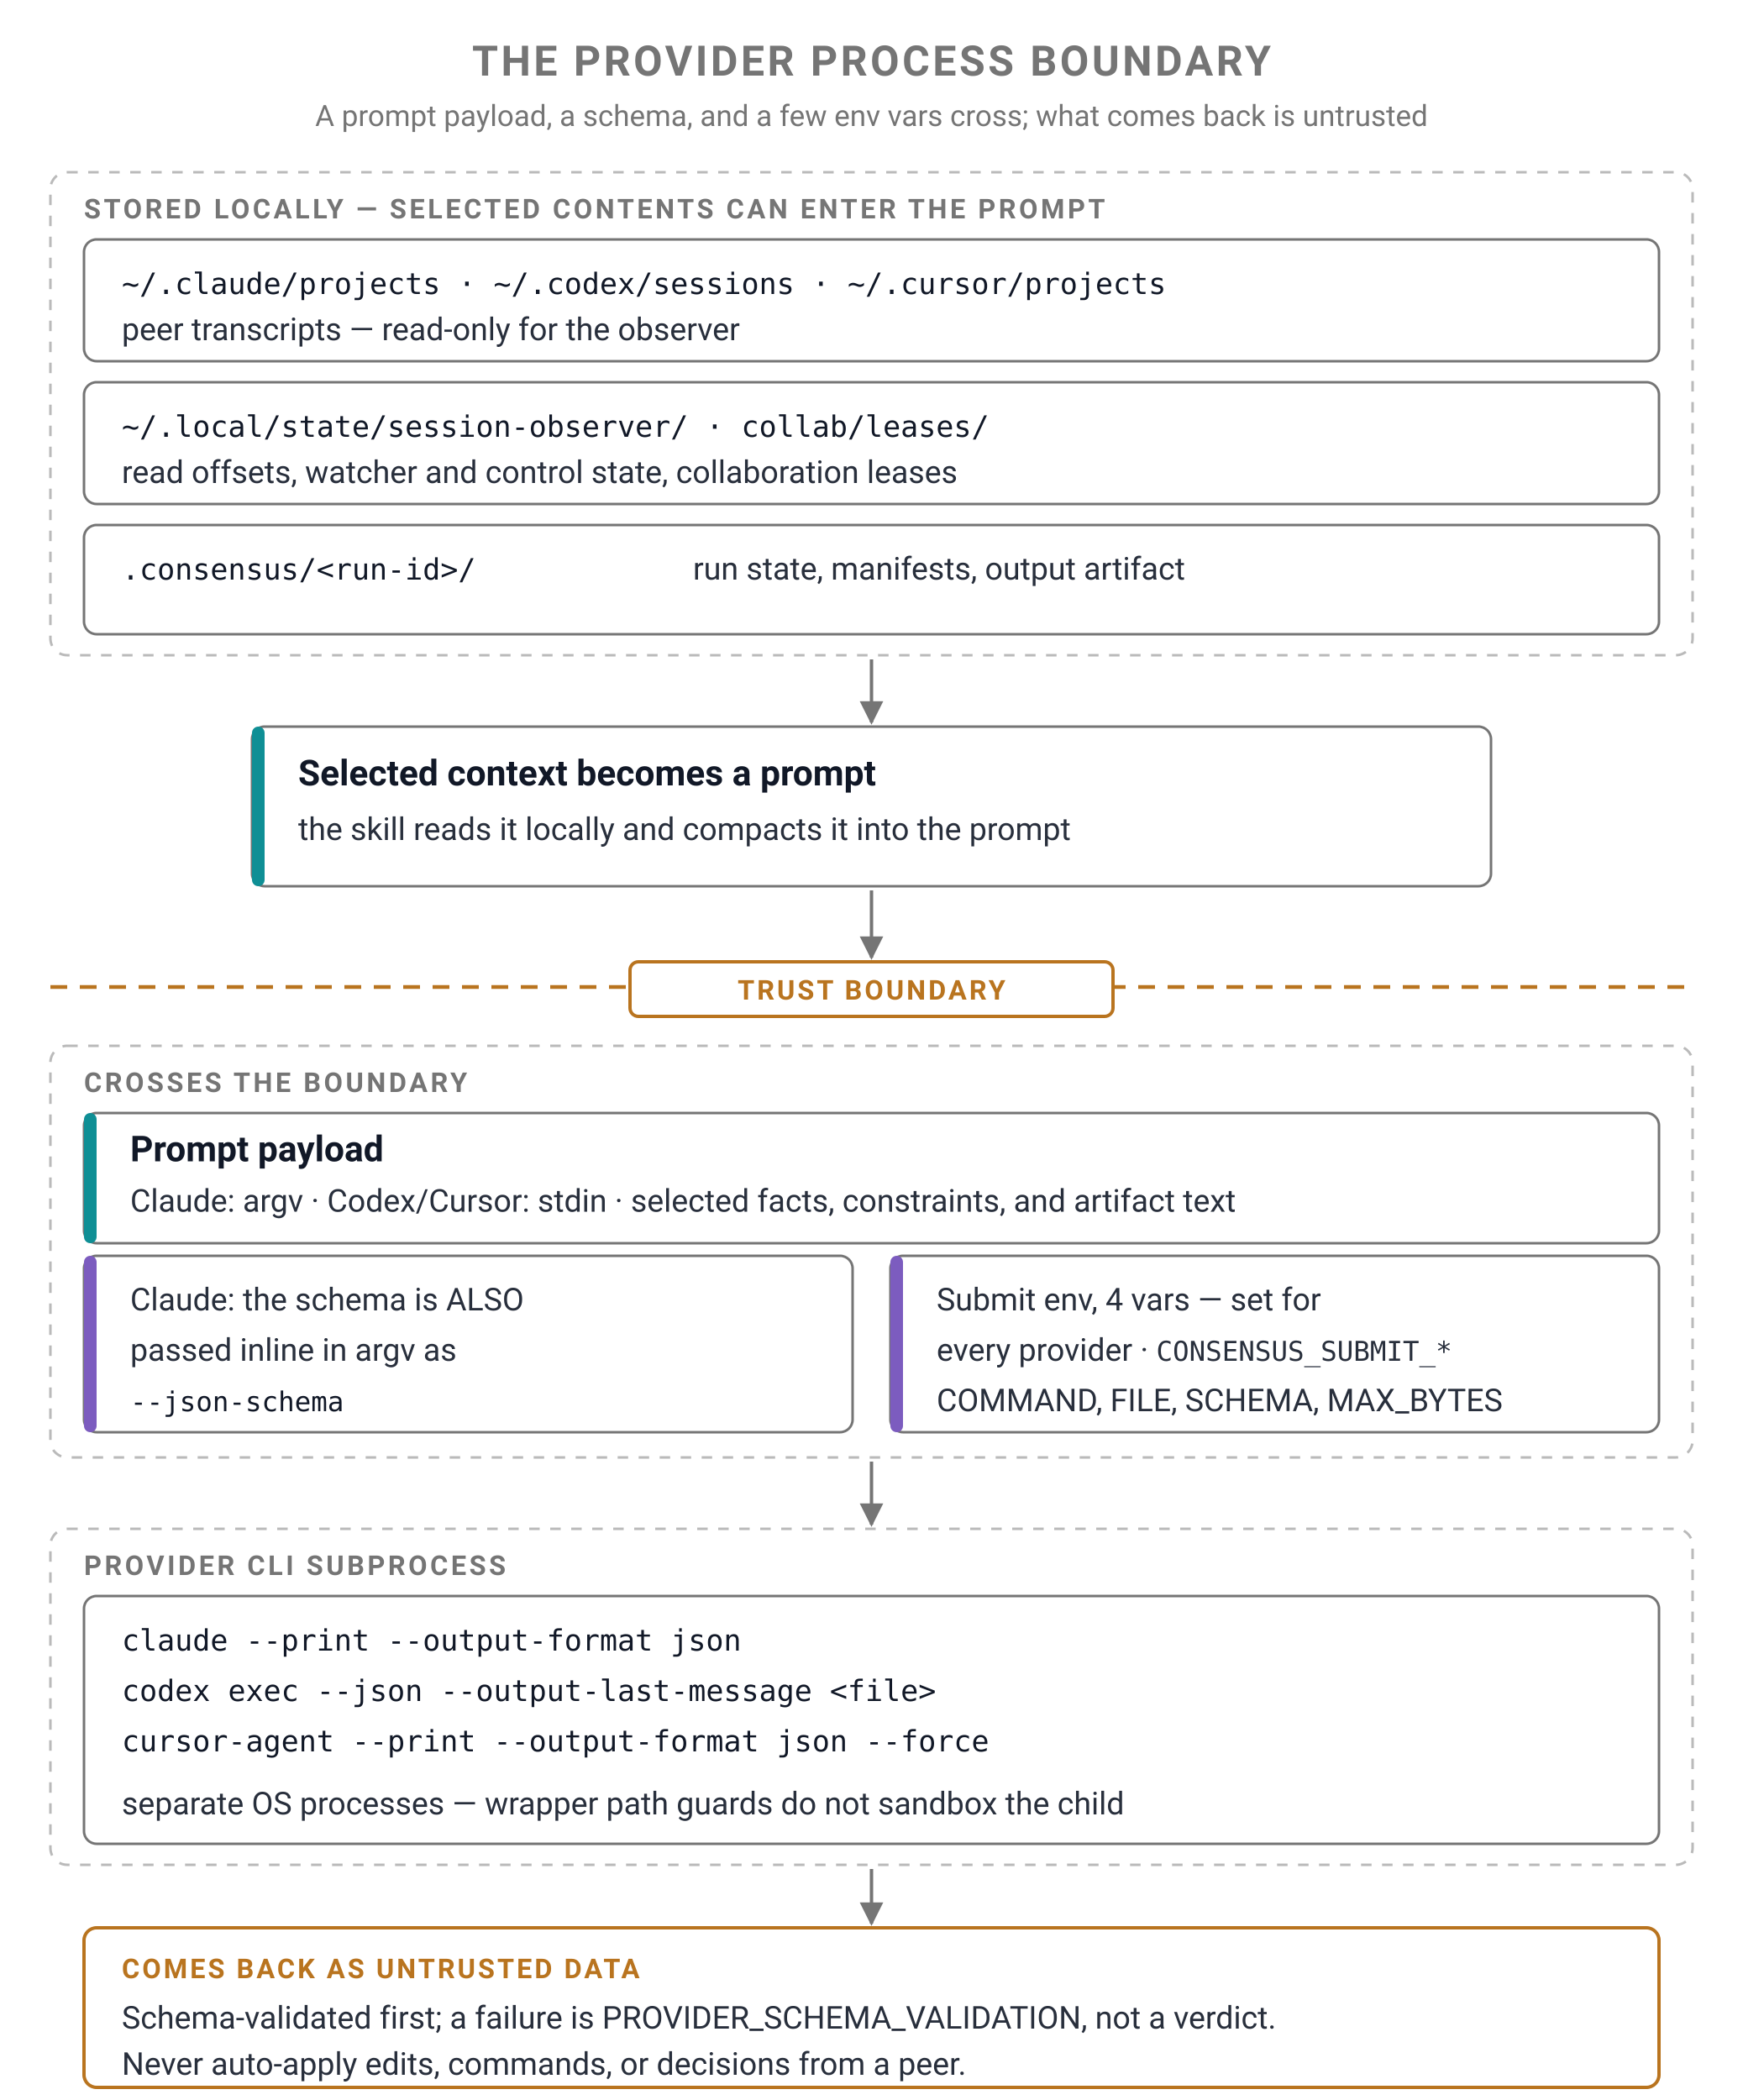
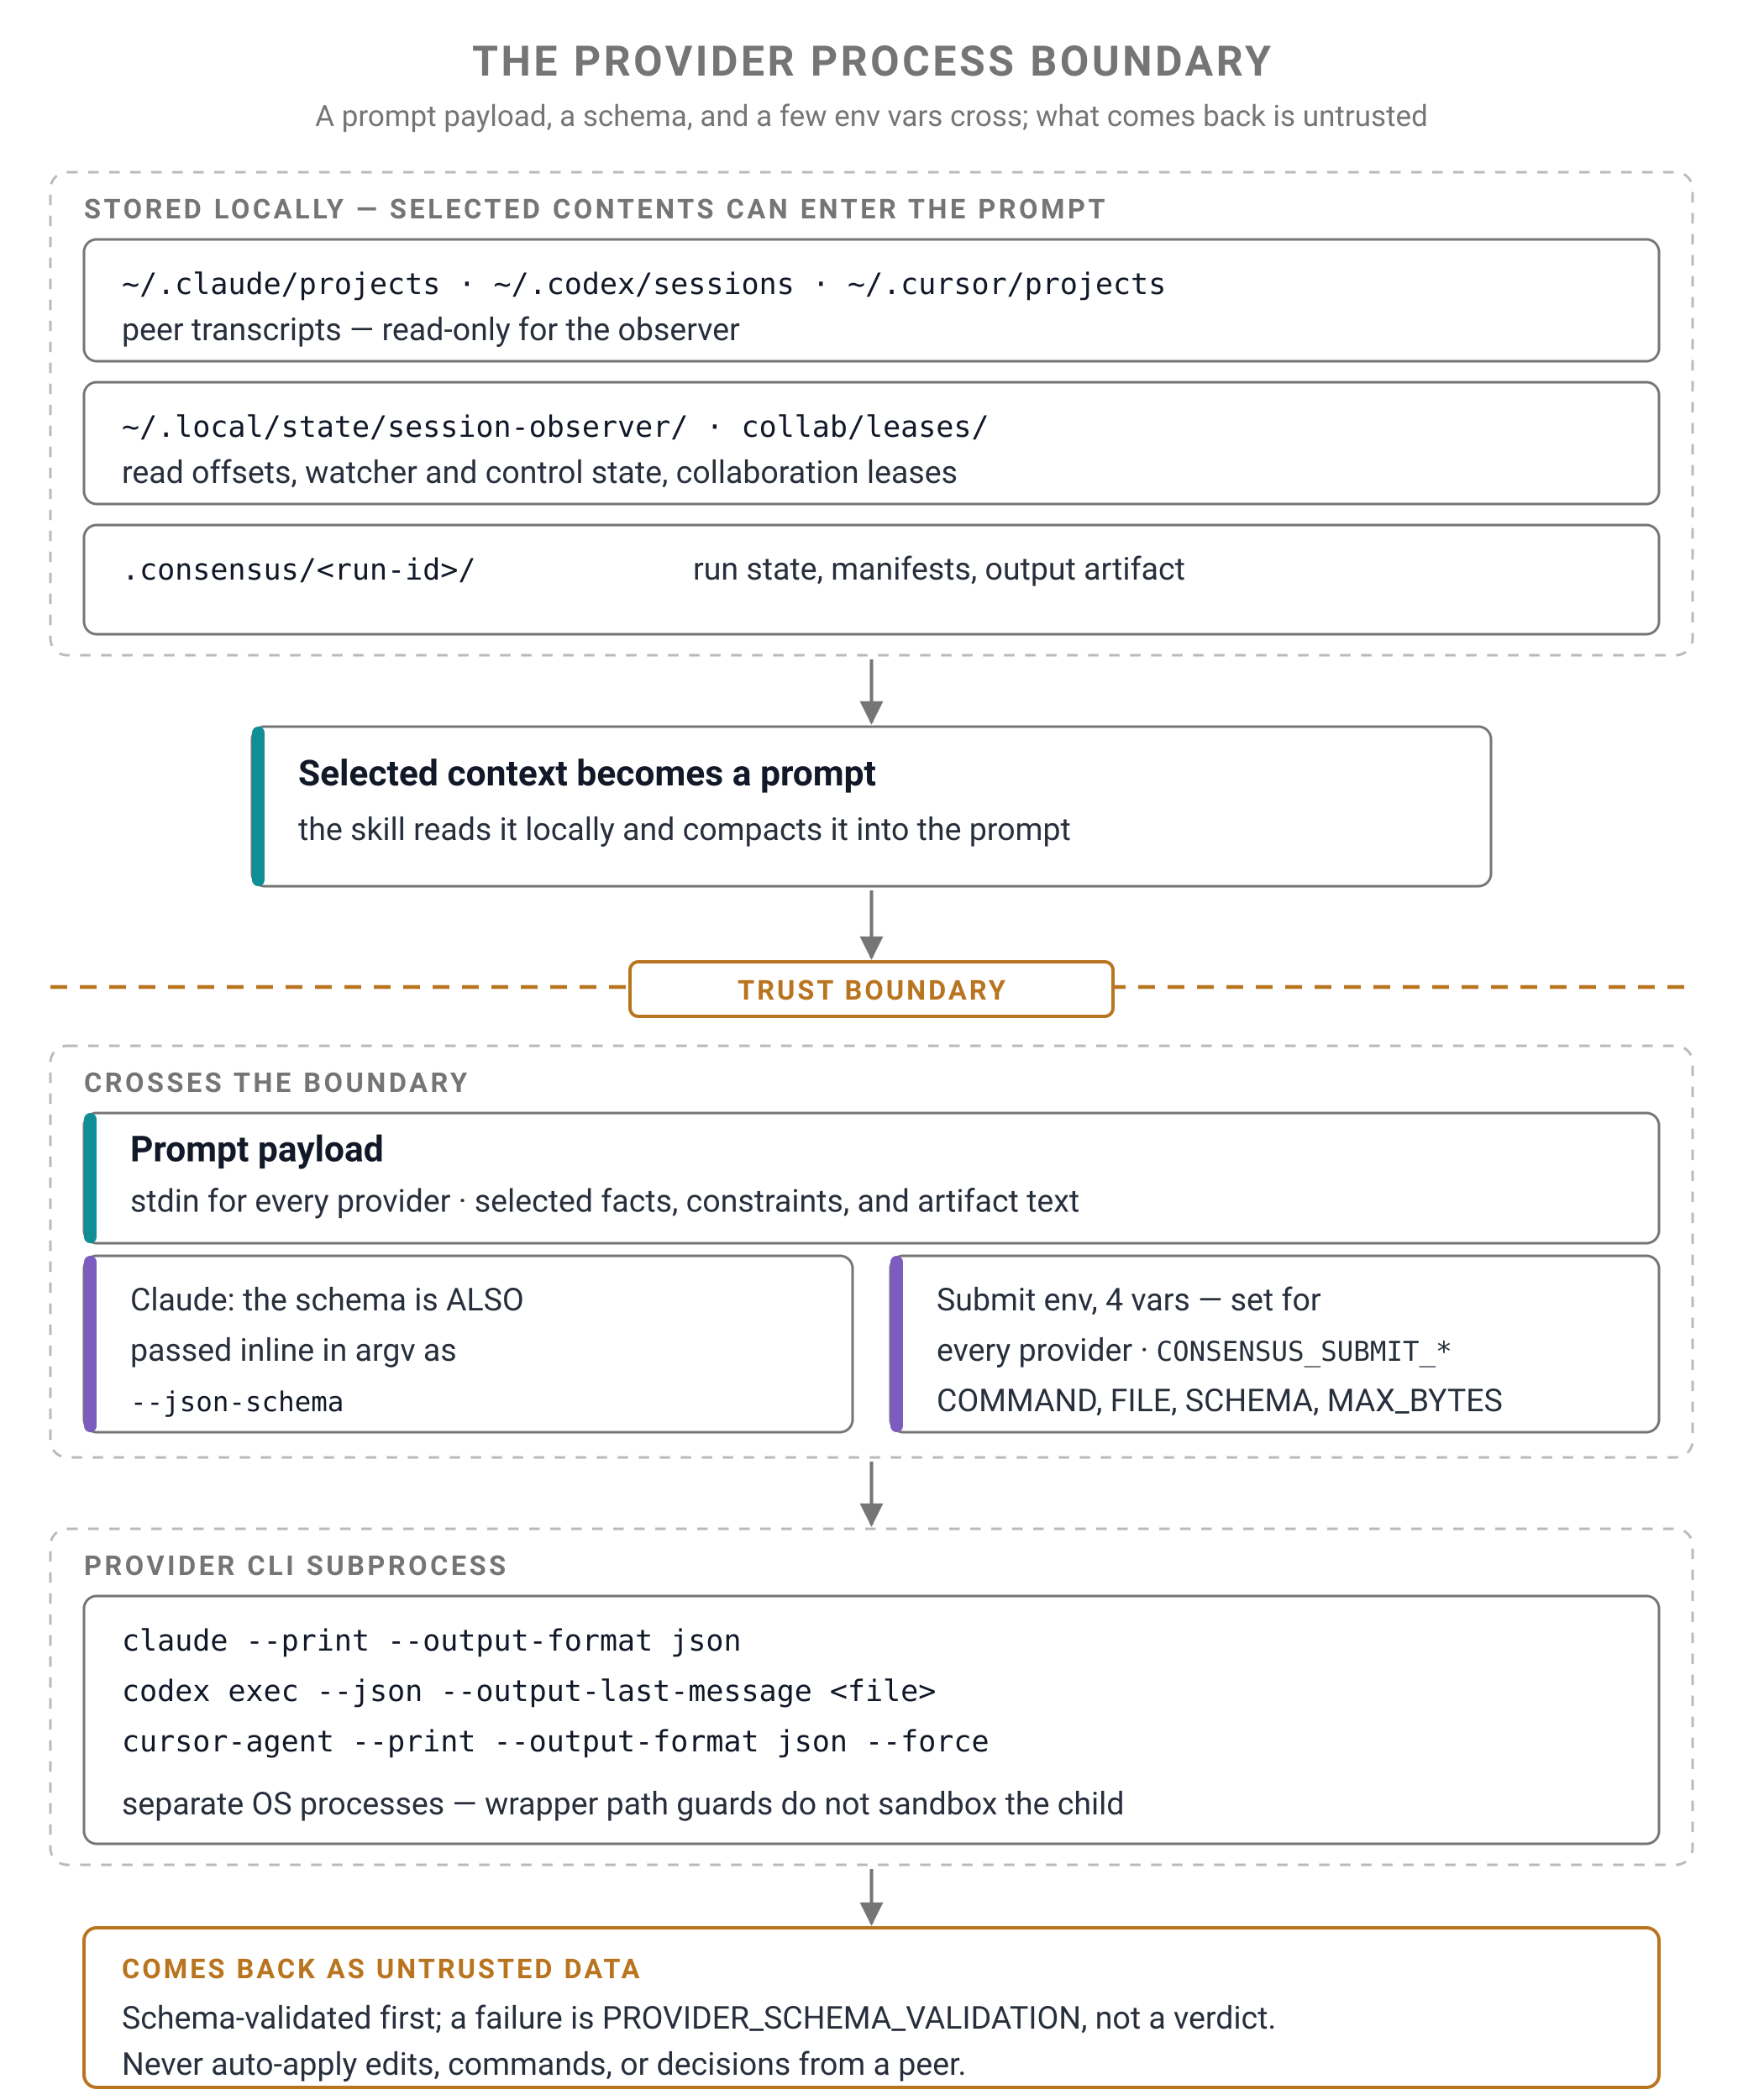
<svg xmlns="http://www.w3.org/2000/svg" viewBox="0 0 830 1000" role="img" aria-labelledby="tbTitle tbDesc" font-family="ui-sans-serif, system-ui, -apple-system, 'Segoe UI', Roboto, 'Helvetica Neue', Arial, sans-serif">
  <style>
    .card{fill:var(--diagram-card,#ffffff);stroke:var(--diagram-line,#757575);stroke-width:1.2}
    .band{fill:none;stroke:var(--diagram-line,#757575);stroke-width:1.2;stroke-dasharray:5 5;opacity:.5}
    .h{fill:var(--diagram-muted,#757575);font-size:13px;font-weight:700;letter-spacing:1.4px}
    .t{fill:var(--diagram-text,#111827);font-size:17px;font-weight:600}
    .s{fill:var(--diagram-text,#111827);font-size:15px;opacity:.9}
    .m{font-family:ui-monospace,SFMono-Regular,Menlo,Consolas,monospace;font-size:14px;fill:var(--diagram-text,#111827)}
    .p{fill:var(--diagram-muted,#757575);font-size:14px}
    .e{fill:none;stroke:var(--diagram-line,#757575);stroke-width:1.6;marker-end:url(#tbArrow)}
    .acc1{fill:var(--diagram-accent,#0f8f95)}
    .acc2{fill:var(--diagram-accent-2,#7c5cbf)}
    .boundary{fill:none;stroke:var(--diagram-warn,#b9741f);stroke-width:1.8;stroke-dasharray:8 6}
    .warncard{fill:var(--diagram-card,#ffffff);stroke:var(--diagram-warn,#b9741f);stroke-width:1.6}
    .warnt{fill:var(--diagram-warn,#b9741f);font-size:13px;font-weight:700;letter-spacing:1.2px}
  </style>
  <defs>
    <marker id="tbArrow" viewBox="0 0 10 10" refX="9" refY="5" markerWidth="7" markerHeight="7" orient="auto">
      <path d="M0,0 L10,5 L0,10 z" style="fill:var(--diagram-line,#757575)" />
    </marker>
  </defs>
  <text x="415" y="36" text-anchor="middle" class="h" style="font-size:20px">THE PROVIDER PROCESS BOUNDARY</text>
  <text x="415" y="60" text-anchor="middle" class="p">A prompt payload, a schema, and a few env vars cross; what comes back is untrusted</text>
  <rect x="24" y="82" width="782" height="230" rx="8" class="band" />
  <text x="40" y="104" class="h">STORED LOCALLY — SELECTED CONTENTS CAN ENTER THE PROMPT</text>
  <rect x="40" y="114" width="750" height="58" rx="6" class="card" />
  <text x="58" y="140" class="m">~/.claude/projects · ~/.codex/sessions · ~/.cursor/projects</text>
  <text x="58" y="162" class="s">peer transcripts — read-only for the observer</text>
  <rect x="40" y="182" width="750" height="58" rx="6" class="card" />
  <text x="58" y="208" class="m">~/.local/state/session-observer/ · collab/leases/</text>
  <text x="58" y="230" class="s">read offsets, watcher and control state, collaboration leases</text>
  <rect x="40" y="250" width="750" height="52" rx="6" class="card" />
  <text x="58" y="276" class="m">.consensus/&lt;run-id&gt;/</text>
  <text x="330" y="276" class="s">run state, manifests, output artifact</text>
  <path class="e" d="M415,314 L415,344" />
  <rect x="120" y="346" width="590" height="76" rx="6" class="card" />
  <rect x="120" y="346" width="6" height="76" rx="3" class="acc1" />
  <text x="142" y="374" class="t">Selected context becomes a prompt</text>
  <text x="142" y="400" class="s">the skill reads it locally and compacts it into the prompt</text>
  <path class="e" d="M415,424 L415,456" />
  <path class="boundary" d="M24,470 L806,470" />
  <rect x="300" y="458" width="230" height="26" rx="4" class="warncard" />
  <text x="415" y="476" text-anchor="middle" class="warnt">TRUST BOUNDARY</text>
  <rect x="24" y="498" width="782" height="196" rx="8" class="band" />
  <text x="40" y="520" class="h">CROSSES THE BOUNDARY</text>
  <rect x="40" y="530" width="750" height="62" rx="6" class="card" />
  <rect x="40" y="530" width="6" height="62" rx="3" class="acc1" />
  <text x="62" y="553" class="t">Prompt payload</text>
-   <text x="62" y="577" class="s">Claude: argv · Codex/Cursor: stdin · selected facts, constraints, and artifact text</text>
+   <text x="62" y="577" class="s">stdin for every provider · selected facts, constraints, and artifact text</text>
  <rect x="40" y="598" width="366" height="84" rx="6" class="card" />
  <rect x="40" y="598" width="6" height="84" rx="3" class="acc2" />
  <text x="62" y="624" class="s">Claude: the schema is ALSO</text>
  <text x="62" y="648" class="s">passed inline in argv as</text>
  <text x="62" y="672" class="m" style="font-size:13px">--json-schema</text>
  <rect x="424" y="598" width="366" height="84" rx="6" class="card" />
  <rect x="424" y="598" width="6" height="84" rx="3" class="acc2" />
  <text x="446" y="624" class="s">Submit env, 4 vars — set for</text>
  <text x="446" y="648" class="s">every provider · <tspan class="m" style="font-size:13px">CONSENSUS_SUBMIT_*</tspan>
  </text>
  <text x="446" y="672" class="s">COMMAND, FILE, SCHEMA, MAX_BYTES</text>
  <path class="e" d="M415,696 L415,726" />
  <rect x="24" y="728" width="782" height="160" rx="8" class="band" />
  <text x="40" y="750" class="h">PROVIDER CLI SUBPROCESS</text>
  <rect x="40" y="760" width="750" height="118" rx="6" class="card" />
  <text x="58" y="786" class="m">claude --print --output-format json</text>
  <text x="58" y="810" class="m">codex exec --json --output-last-message &lt;file&gt;</text>
  <text x="58" y="834" class="m">cursor-agent --print --output-format json --force</text>
  <text x="58" y="864" class="s">separate OS processes — wrapper path guards do not sandbox the child</text>
  <path class="e" d="M415,890 L415,916" />
  <rect x="40" y="918" width="750" height="76" rx="6" class="warncard" />
  <text x="58" y="942" class="warnt">COMES BACK AS UNTRUSTED DATA</text>
  <text x="58" y="966" class="s">Schema-validated first; a failure is PROVIDER_SCHEMA_VALIDATION, not a verdict.</text>
  <text x="58" y="988" class="s">Never auto-apply edits, commands, or decisions from a peer.</text>
</svg>
